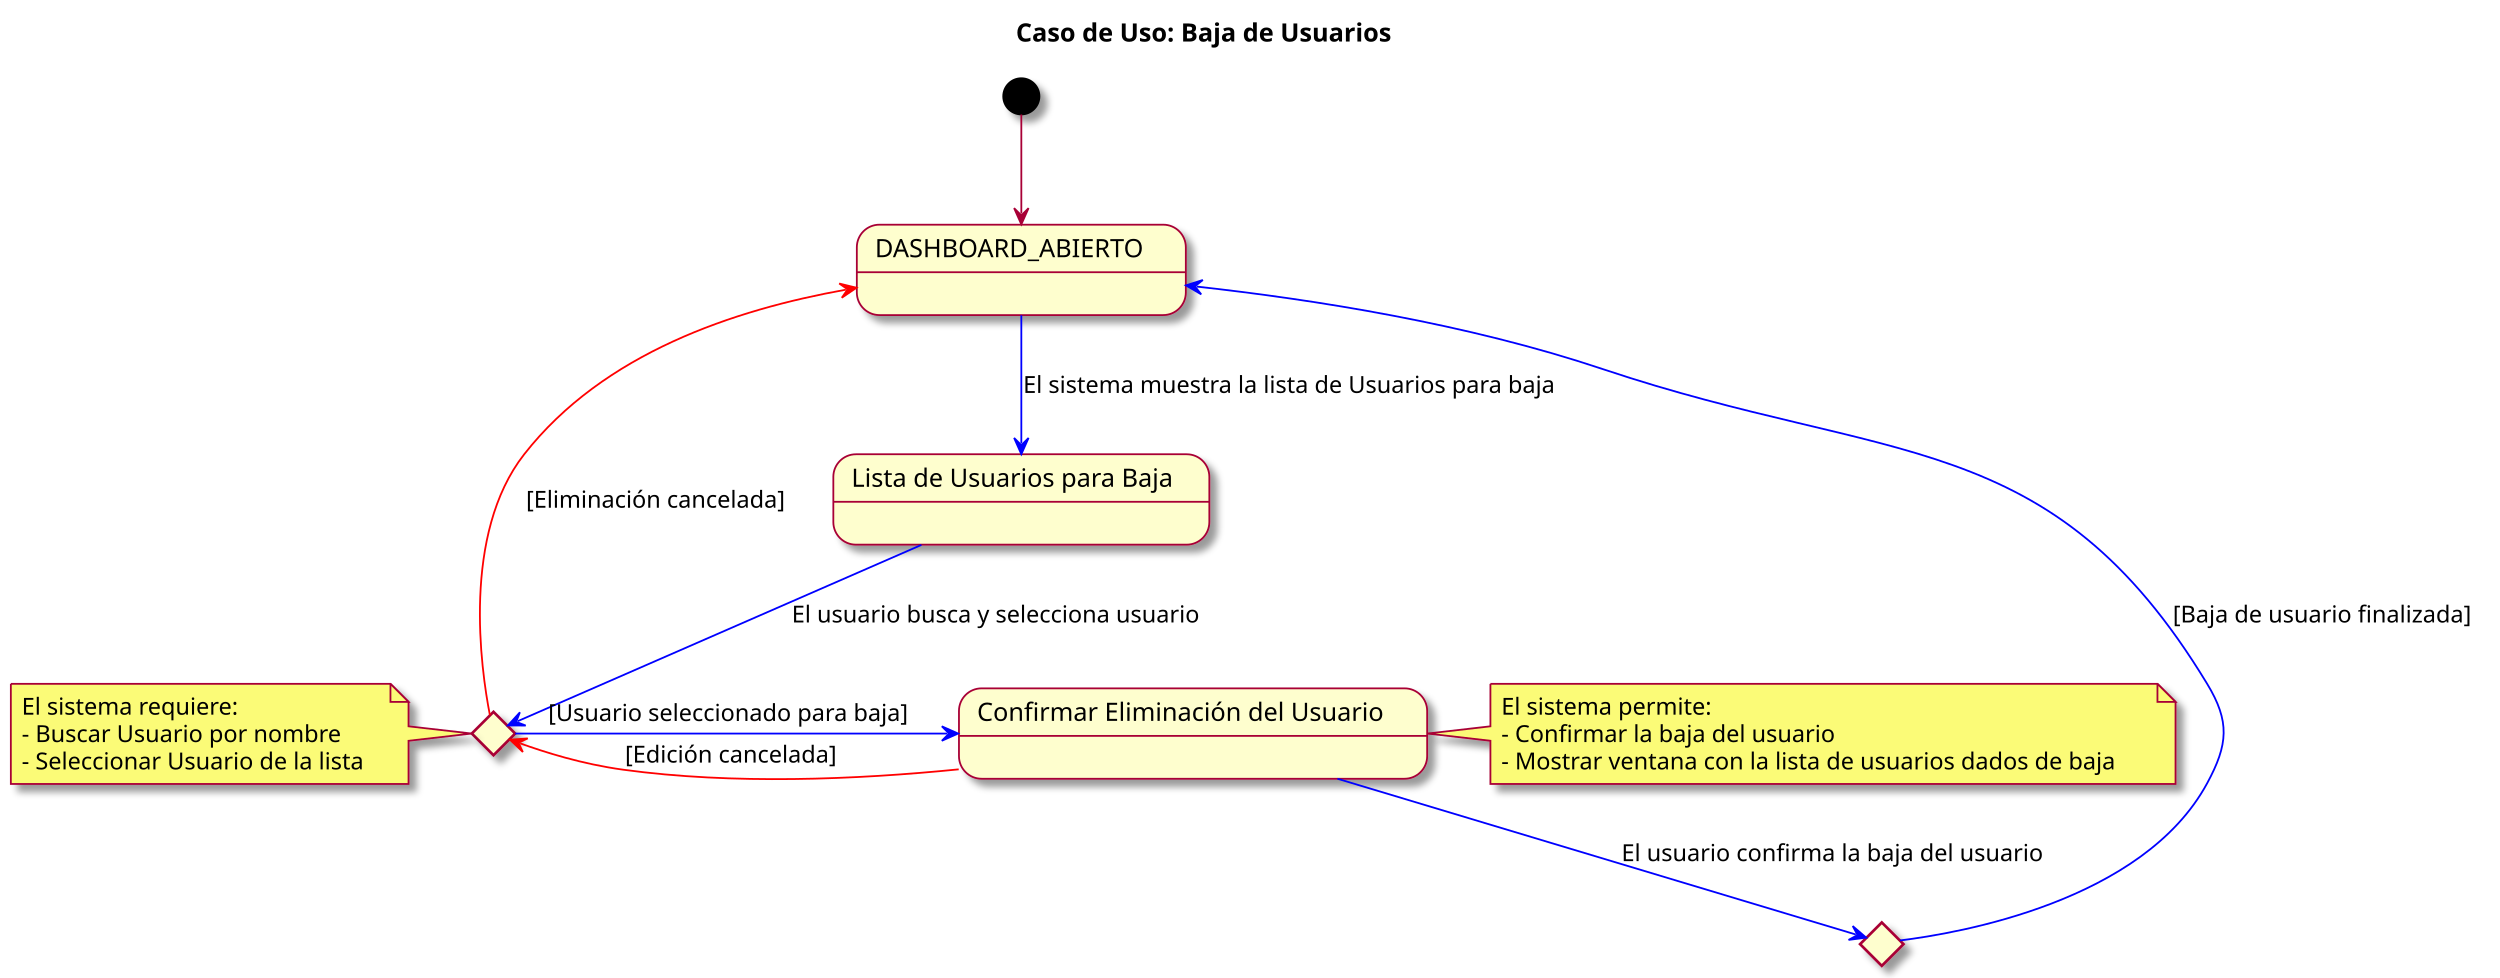
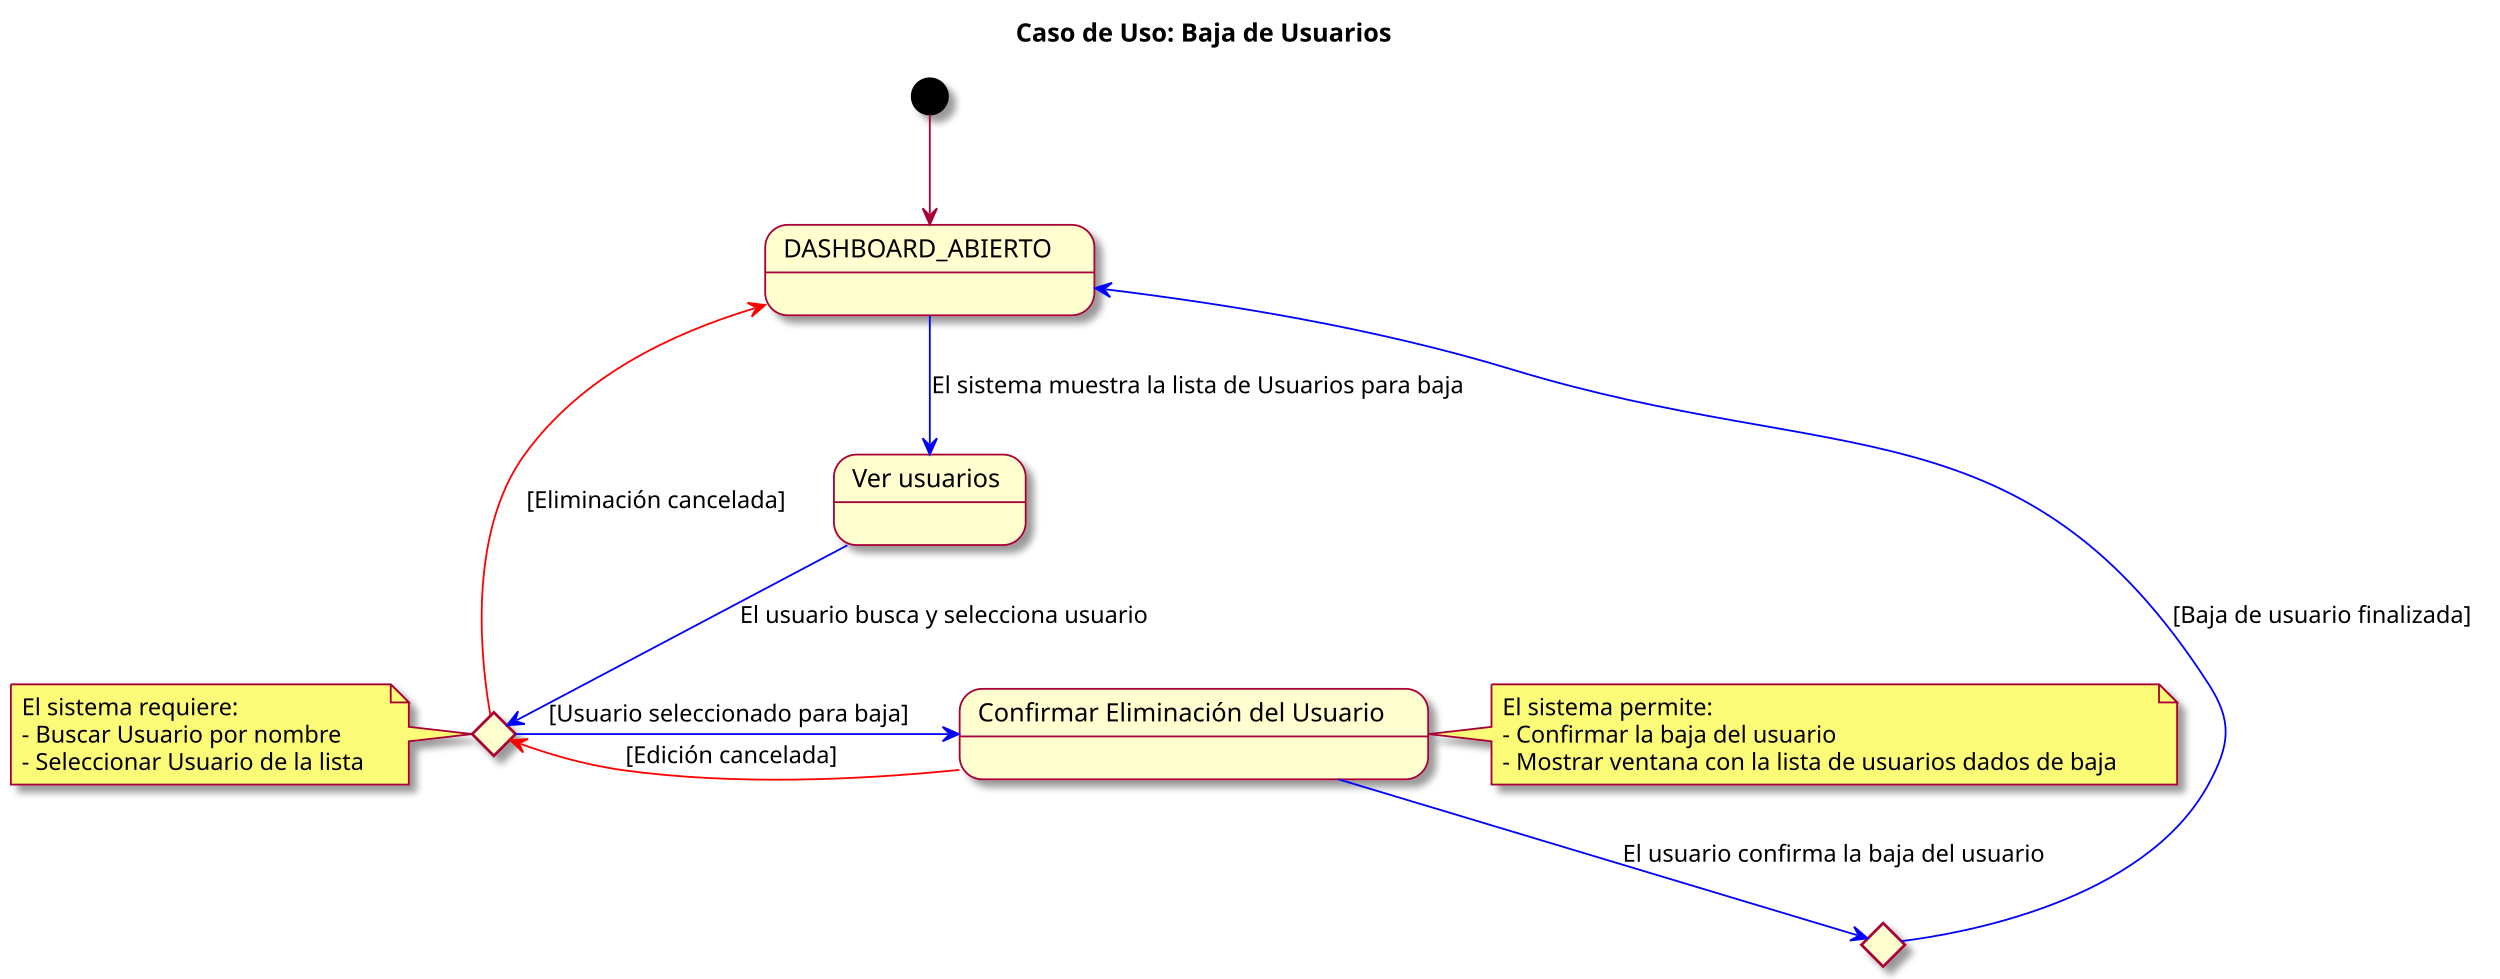
- <svg xmlns="http://www.w3.org/2000/svg" contentStyleType="text/css" height="541px" preserveAspectRatio="none" style="width:1383px;height:541px;background:#FFFFFF;" version="1.1" viewBox="0 0 1383 541" width="1383px" zoomAndPan="magnify">
+ <svg xmlns="http://www.w3.org/2000/svg" contentStyleType="text/css" height="541px" preserveAspectRatio="none" style="width:1382px;height:541px;background:#FFFFFF;" version="1.1" viewBox="0 0 1382 541" width="1382px" zoomAndPan="magnify">
  <defs>
-     <filter height="300%" id="f5xhqd2u7xh1c" width="300%" x="-1" y="-1">
+     <filter height="300%" id="f179sm0dtgwjvb" width="300%" x="-1" y="-1">
      <feGaussianBlur result="blurOut" stdDeviation="2.0" />
      <feColorMatrix in="blurOut" result="blurOut2" type="matrix" values="0 0 0 0 0 0 0 0 0 0 0 0 0 0 0 0 0 0 .4 0" />
      <feOffset dx="4.0" dy="4.0" in="blurOut2" result="blurOut3" />
      <feBlend in="SourceGraphic" in2="blurOut3" mode="normal" />
    </filter>
  </defs>
  <g>
-     <text fill="#000000" font-family="sans-serif" font-size="14" font-weight="bold" lengthAdjust="spacing" textLength="245" x="562" y="22.995">Caso de Uso: Baja de Usuarios</text>
+     <text fill="#000000" font-family="sans-serif" font-size="14" font-weight="bold" lengthAdjust="spacing" textLength="245" x="561.5" y="22.995">Caso de Uso: Baja de Usuarios</text>
    <g id="DASHBOARD_ABIERTO">
-       <rect fill="#FEFECE" filter="url(#f5xhqd2u7xh1c)" height="50" rx="12.5" ry="12.5" style="stroke:#A80036;stroke-width:1.0;" width="182" x="474" y="124.297" />
-       <line style="stroke:#A80036;stroke-width:1.0;" x1="474" x2="656" y1="150.594" y2="150.594" />
-       <text fill="#000000" font-family="sans-serif" font-size="14" lengthAdjust="spacing" textLength="162" x="484" y="142.292">DASHBOARD_ABIERTO</text>
+       <rect fill="#FEFECE" filter="url(#f179sm0dtgwjvb)" height="50" rx="12.5" ry="12.5" style="stroke:#A80036;stroke-width:1.0;" width="182" x="423" y="124.297" />
+       <line style="stroke:#A80036;stroke-width:1.0;" x1="423" x2="605" y1="150.594" y2="150.594" />
+       <text fill="#000000" font-family="sans-serif" font-size="14" lengthAdjust="spacing" textLength="162" x="433" y="142.292">DASHBOARD_ABIERTO</text>
    </g>
    <g id="ListaUsuariosBaja">
-       <rect fill="#FEFECE" filter="url(#f5xhqd2u7xh1c)" height="50" rx="12.5" ry="12.5" style="stroke:#A80036;stroke-width:1.0;" width="208" x="461" y="251.297" />
-       <line style="stroke:#A80036;stroke-width:1.0;" x1="461" x2="669" y1="277.594" y2="277.594" />
-       <text fill="#000000" font-family="sans-serif" font-size="14" lengthAdjust="spacing" textLength="188" x="471" y="269.292">Lista de Usuarios para Baja</text>
+       <rect fill="#FEFECE" filter="url(#f179sm0dtgwjvb)" height="50" rx="12.5" ry="12.5" style="stroke:#A80036;stroke-width:1.0;" width="106" x="461" y="251.297" />
+       <line style="stroke:#A80036;stroke-width:1.0;" x1="461" x2="567" y1="277.594" y2="277.594" />
+       <text fill="#000000" font-family="sans-serif" font-size="14" lengthAdjust="spacing" textLength="86" x="471" y="269.292">Ver usuarios</text>
    </g>
    <g id="elem_SeleccionarUsuarioBaja">
-       <polygon fill="#FEFECE" filter="url(#f5xhqd2u7xh1c)" points="273,393.797,285,405.797,273,417.797,261,405.797,273,393.797" style="stroke:#A80036;stroke-width:1.5;" />
+       <polygon fill="#FEFECE" filter="url(#f179sm0dtgwjvb)" points="273,393.797,285,405.797,273,417.797,261,405.797,273,393.797" style="stroke:#A80036;stroke-width:1.5;" />
    </g>
    <g id="ConfirmarEliminarUsuario">
-       <rect fill="#FEFECE" filter="url(#f5xhqd2u7xh1c)" height="50" rx="12.5" ry="12.5" style="stroke:#A80036;stroke-width:1.0;" width="259" x="530.5" y="380.797" />
+       <rect fill="#FEFECE" filter="url(#f179sm0dtgwjvb)" height="50" rx="12.5" ry="12.5" style="stroke:#A80036;stroke-width:1.0;" width="259" x="530.5" y="380.797" />
      <line style="stroke:#A80036;stroke-width:1.0;" x1="530.5" x2="789.5" y1="407.094" y2="407.094" />
      <text fill="#000000" font-family="sans-serif" font-size="14" lengthAdjust="spacing" textLength="239" x="540.5" y="398.792">Confirmar Eliminación del Usuario</text>
    </g>
    <g id="elem_BajaUsuarioFinalizada">
-       <polygon fill="#FEFECE" filter="url(#f5xhqd2u7xh1c)" points="1041,510.297,1053,522.297,1041,534.297,1029,522.297,1041,510.297" style="stroke:#A80036;stroke-width:1.5;" />
+       <polygon fill="#FEFECE" filter="url(#f179sm0dtgwjvb)" points="1041,510.297,1053,522.297,1041,534.297,1029,522.297,1041,510.297" style="stroke:#A80036;stroke-width:1.5;" />
    </g>
-     <ellipse cx="565" cy="53.297" fill="#000000" filter="url(#f5xhqd2u7xh1c)" rx="10" ry="10" style="stroke:#000000;stroke-width:1.0;" />
+     <ellipse cx="514" cy="53.297" fill="#000000" filter="url(#f179sm0dtgwjvb)" rx="10" ry="10" style="stroke:#000000;stroke-width:1.0;" />
    <g id="elem_GMN18">
-       <path d="M824.5,378.297 L824.5,401.797 L789.639,405.797 L824.5,409.797 L824.5,433.695 A0,0 0 0 0 824.5,433.695 L1203.5,433.695 A0,0 0 0 0 1203.5,433.695 L1203.5,388.297 L1193.5,378.297 L824.5,378.297 A0,0 0 0 0 824.5,378.297 " fill="#FBFB77" filter="url(#f5xhqd2u7xh1c)" style="stroke:#A80036;stroke-width:1.0;" />
+       <path d="M824.5,378.297 L824.5,401.797 L789.639,405.797 L824.5,409.797 L824.5,433.695 A0,0 0 0 0 824.5,433.695 L1203.5,433.695 A0,0 0 0 0 1203.5,433.695 L1203.5,388.297 L1193.5,378.297 L824.5,378.297 A0,0 0 0 0 824.5,378.297 " fill="#FBFB77" filter="url(#f179sm0dtgwjvb)" style="stroke:#A80036;stroke-width:1.0;" />
      <path d="M1193.5,378.297 L1193.5,388.297 L1203.5,388.297 L1193.5,378.297 " fill="#FBFB77" style="stroke:#A80036;stroke-width:1.0;" />
      <text fill="#000000" font-family="sans-serif" font-size="13" lengthAdjust="spacing" textLength="125" x="830.5" y="395.364">El sistema permite:</text>
      <text fill="#000000" font-family="sans-serif" font-size="13" lengthAdjust="spacing" textLength="193" x="830.5" y="410.497">- Confirmar la baja del usuario</text>
      <text fill="#000000" font-family="sans-serif" font-size="13" lengthAdjust="spacing" textLength="358" x="830.5" y="425.629">- Mostrar ventana con la lista de usuarios dados de baja</text>
    </g>
    <g id="elem_GMN21">
-       <path d="M6,378.297 L6,433.695 A0,0 0 0 0 6,433.695 L226,433.695 A0,0 0 0 0 226,433.695 L226,409.797 L260.904,405.797 L226,401.797 L226,388.297 L216,378.297 L6,378.297 A0,0 0 0 0 6,378.297 " fill="#FBFB77" filter="url(#f5xhqd2u7xh1c)" style="stroke:#A80036;stroke-width:1.0;" />
+       <path d="M6,378.297 L6,433.695 A0,0 0 0 0 6,433.695 L226,433.695 A0,0 0 0 0 226,433.695 L226,409.797 L260.904,405.797 L226,401.797 L226,388.297 L216,378.297 L6,378.297 A0,0 0 0 0 6,378.297 " fill="#FBFB77" filter="url(#f179sm0dtgwjvb)" style="stroke:#A80036;stroke-width:1.0;" />
      <path d="M216,378.297 L216,388.297 L226,388.297 L216,378.297 " fill="#FBFB77" style="stroke:#A80036;stroke-width:1.0;" />
      <text fill="#000000" font-family="sans-serif" font-size="13" lengthAdjust="spacing" textLength="128" x="12" y="395.364">El sistema requiere:</text>
      <text fill="#000000" font-family="sans-serif" font-size="13" lengthAdjust="spacing" textLength="183" x="12" y="410.497">- Buscar Usuario por nombre</text>
      <text fill="#000000" font-family="sans-serif" font-size="13" lengthAdjust="spacing" textLength="199" x="12" y="425.629">- Seleccionar Usuario de la lista</text>
    </g>
    <g id="link_*start*_DASHBOARD_ABIERTO">
-       <path d="M565,63.31 C565,77.188 565,98.262 565,118.137 " fill="none" id="*start*-to-DASHBOARD_ABIERTO" style="stroke:#A80036;stroke-width:1.0;" />
-       <polygon fill="#A80036" points="565,124.137,569,115.137,565,119.137,561,115.137,565,124.137" style="stroke:#A80036;stroke-width:1.0;" />
+       <path d="M514,63.31 C514,77.188 514,98.262 514,118.137 " fill="none" id="*start*-to-DASHBOARD_ABIERTO" style="stroke:#A80036;stroke-width:1.0;" />
+       <polygon fill="#A80036" points="514,124.137,518,115.137,514,119.137,510,115.137,514,124.137" style="stroke:#A80036;stroke-width:1.0;" />
    </g>
    <g id="link_DASHBOARD_ABIERTO_ListaUsuariosBaja">
-       <path d="M565,174.398 C565,196.533 565,223.158 565,245.27 " fill="none" id="DASHBOARD_ABIERTO-to-ListaUsuariosBaja" style="stroke:#0000FF;stroke-width:1.0;" />
-       <polygon fill="#0000FF" points="565,251.27,569,242.27,565,246.27,561,242.27,565,251.27" style="stroke:#0000FF;stroke-width:1.0;" />
-       <text fill="#000000" font-family="sans-serif" font-size="13" lengthAdjust="spacing" textLength="312" x="566" y="217.364">El sistema muestra la lista de Usuarios para baja</text>
+       <path d="M514,174.398 C514,196.533 514,223.158 514,245.27 " fill="none" id="DASHBOARD_ABIERTO-to-ListaUsuariosBaja" style="stroke:#0000FF;stroke-width:1.0;" />
+       <polygon fill="#0000FF" points="514,251.27,518,242.27,514,246.27,510,242.27,514,251.27" style="stroke:#0000FF;stroke-width:1.0;" />
+       <text fill="#000000" font-family="sans-serif" font-size="13" lengthAdjust="spacing" textLength="312" x="515" y="217.364">El sistema muestra la lista de Usuarios para baja</text>
    </g>
    <g id="link_ListaUsuariosBaja_SeleccionarUsuarioBaja">
-       <path d="M509.734,301.429 C436.654,333.339 318.823,384.789 286.466,398.917 " fill="none" id="ListaUsuariosBaja-to-SeleccionarUsuarioBaja" style="stroke:#0000FF;stroke-width:1.0;" />
-       <polygon fill="#0000FF" points="280.967,401.318,290.816,401.382,285.549,399.317,287.615,394.051,280.967,401.318" style="stroke:#0000FF;stroke-width:1.0;" />
-       <text fill="#000000" font-family="sans-serif" font-size="13" lengthAdjust="spacing" textLength="238" x="438" y="344.364">El usuario busca y selecciona usuario</text>
+       <path d="M468.386,301.429 C408.616,333.05 313.423,383.411 285.623,398.119 " fill="none" id="ListaUsuariosBaja-to-SeleccionarUsuarioBaja" style="stroke:#0000FF;stroke-width:1.0;" />
+       <polygon fill="#0000FF" points="280.319,400.925,290.145,400.252,284.739,398.587,286.404,393.18,280.319,400.925" style="stroke:#0000FF;stroke-width:1.0;" />
+       <text fill="#000000" font-family="sans-serif" font-size="13" lengthAdjust="spacing" textLength="238" x="409" y="344.364">El usuario busca y selecciona usuario</text>
    </g>
    <g id="link_SeleccionarUsuarioBaja_ConfirmarEliminarUsuario">
      <path d="M285.007,405.797 C321.941,405.797 430.997,405.797 524.022,405.797 " fill="none" id="SeleccionarUsuarioBaja-to-ConfirmarEliminarUsuario" style="stroke:#0000FF;stroke-width:1.0;" />
      <polygon fill="#0000FF" points="530.022,405.797,521.022,401.797,525.022,405.797,521.022,409.797,530.022,405.797" style="stroke:#0000FF;stroke-width:1.0;" />
      <text fill="#000000" font-family="sans-serif" font-size="13" lengthAdjust="spacing" textLength="209" x="303.25" y="398.864">[Usuario seleccionado para baja]</text>
    </g>
    <g id="link_SeleccionarUsuarioBaja_ConfirmarEliminarUsuario">
      <path d="M287.766,411.231 C301.232,416.063 321.688,422.643 344.75,425.797 C405.469,434.101 473.25,431.345 530.356,425.601 " fill="none" id="SeleccionarUsuarioBaja-backto-ConfirmarEliminarUsuario" style="stroke:#FF0000;stroke-width:1.0;" />
      <polygon fill="#FF0000" points="282.119,409.205,289.239,416.01,286.825,410.894,291.941,408.48,282.119,409.205" style="stroke:#FF0000;stroke-width:1.0;" />
      <text fill="#000000" font-family="sans-serif" font-size="13" lengthAdjust="spacing" textLength="124" x="345.75" y="421.864">[Edición cancelada]</text>
    </g>
    <g id="link_ConfirmarEliminarUsuario_BajaUsuarioFinalizada">
      <path d="M739.87,430.8 C837.408,460.113 988.414,505.493 1026.644,516.982 " fill="none" id="ConfirmarEliminarUsuario-to-BajaUsuarioFinalizada" style="stroke:#0000FF;stroke-width:1.0;" />
      <polygon fill="#0000FF" points="1032.39,518.709,1024.922,512.288,1027.601,517.27,1022.62,519.949,1032.39,518.709" style="stroke:#0000FF;stroke-width:1.0;" />
      <text fill="#000000" font-family="sans-serif" font-size="13" lengthAdjust="spacing" textLength="243" x="897" y="476.364">El usuario confirma la baja del usuario</text>
    </g>
    <g id="link_BajaUsuarioFinalizada_DASHBOARD_ABIERTO">
-       <path d="M1051.08,520.254 C1083.59,516.27 1185.56,498.757 1221,433.297 C1232.64,411.801 1233.68,399.197 1221,378.297 C1134.19,235.188 1045.71,257.46 887,204.297 C811.349,178.957 727.512,165.821 661.989,158.532 " fill="none" id="BajaUsuarioFinalizada-to-DASHBOARD_ABIERTO" style="stroke:#0000FF;stroke-width:1.0;" />
-       <polygon fill="#0000FF" points="656.026,157.869,664.529,162.839,660.995,158.422,665.413,154.888,656.026,157.869" style="stroke:#0000FF;stroke-width:1.0;" />
-       <text fill="#000000" font-family="sans-serif" font-size="13" lengthAdjust="spacing" textLength="173" x="1202" y="344.364">[Baja de usuario finalizada]</text>
+       <path d="M1051.08,520.254 C1083.59,516.27 1185.56,498.757 1221,433.297 C1232.64,411.801 1234.26,398.835 1221,378.297 C1119.17,220.53 1015.65,258.947 836,204.297 C759.943,181.16 676.532,167.889 611.267,159.965 " fill="none" id="BajaUsuarioFinalizada-to-DASHBOARD_ABIERTO" style="stroke:#0000FF;stroke-width:1.0;" />
+       <polygon fill="#0000FF" points="605.311,159.242,613.763,164.298,610.274,159.845,614.727,156.356,605.311,159.242" style="stroke:#0000FF;stroke-width:1.0;" />
+       <text fill="#000000" font-family="sans-serif" font-size="13" lengthAdjust="spacing" textLength="173" x="1201" y="344.364">[Baja de usuario finalizada]</text>
    </g>
    <g id="link_DASHBOARD_ABIERTO_SeleccionarUsuarioBaja">
-       <path d="M467.923,160.251 C406.136,171.354 333.913,195.245 290,251.297 C255.441,295.409 265.98,369.805 271.014,395.636 " fill="none" id="DASHBOARD_ABIERTO-backto-SeleccionarUsuarioBaja" style="stroke:#FF0000;stroke-width:1.0;" />
-       <polygon fill="#FF0000" points="473.828,159.19,464.262,156.845,468.907,160.074,465.677,164.719,473.828,159.19" style="stroke:#FF0000;stroke-width:1.0;" />
+       <path d="M417.243,170.352 C369.978,184.724 321.424,208.084 290,251.297 C257.2,296.401 266.477,369.545 271.109,395.388 " fill="none" id="DASHBOARD_ABIERTO-backto-SeleccionarUsuarioBaja" style="stroke:#FF0000;stroke-width:1.0;" />
+       <polygon fill="#FF0000" points="422.983,168.607,413.209,167.398,418.199,170.061,415.536,175.052,422.983,168.607" style="stroke:#FF0000;stroke-width:1.0;" />
      <text fill="#000000" font-family="sans-serif" font-size="13" lengthAdjust="spacing" textLength="151" x="291" y="280.864">[Eliminación cancelada]</text>
    </g>
  </g>
</svg>
